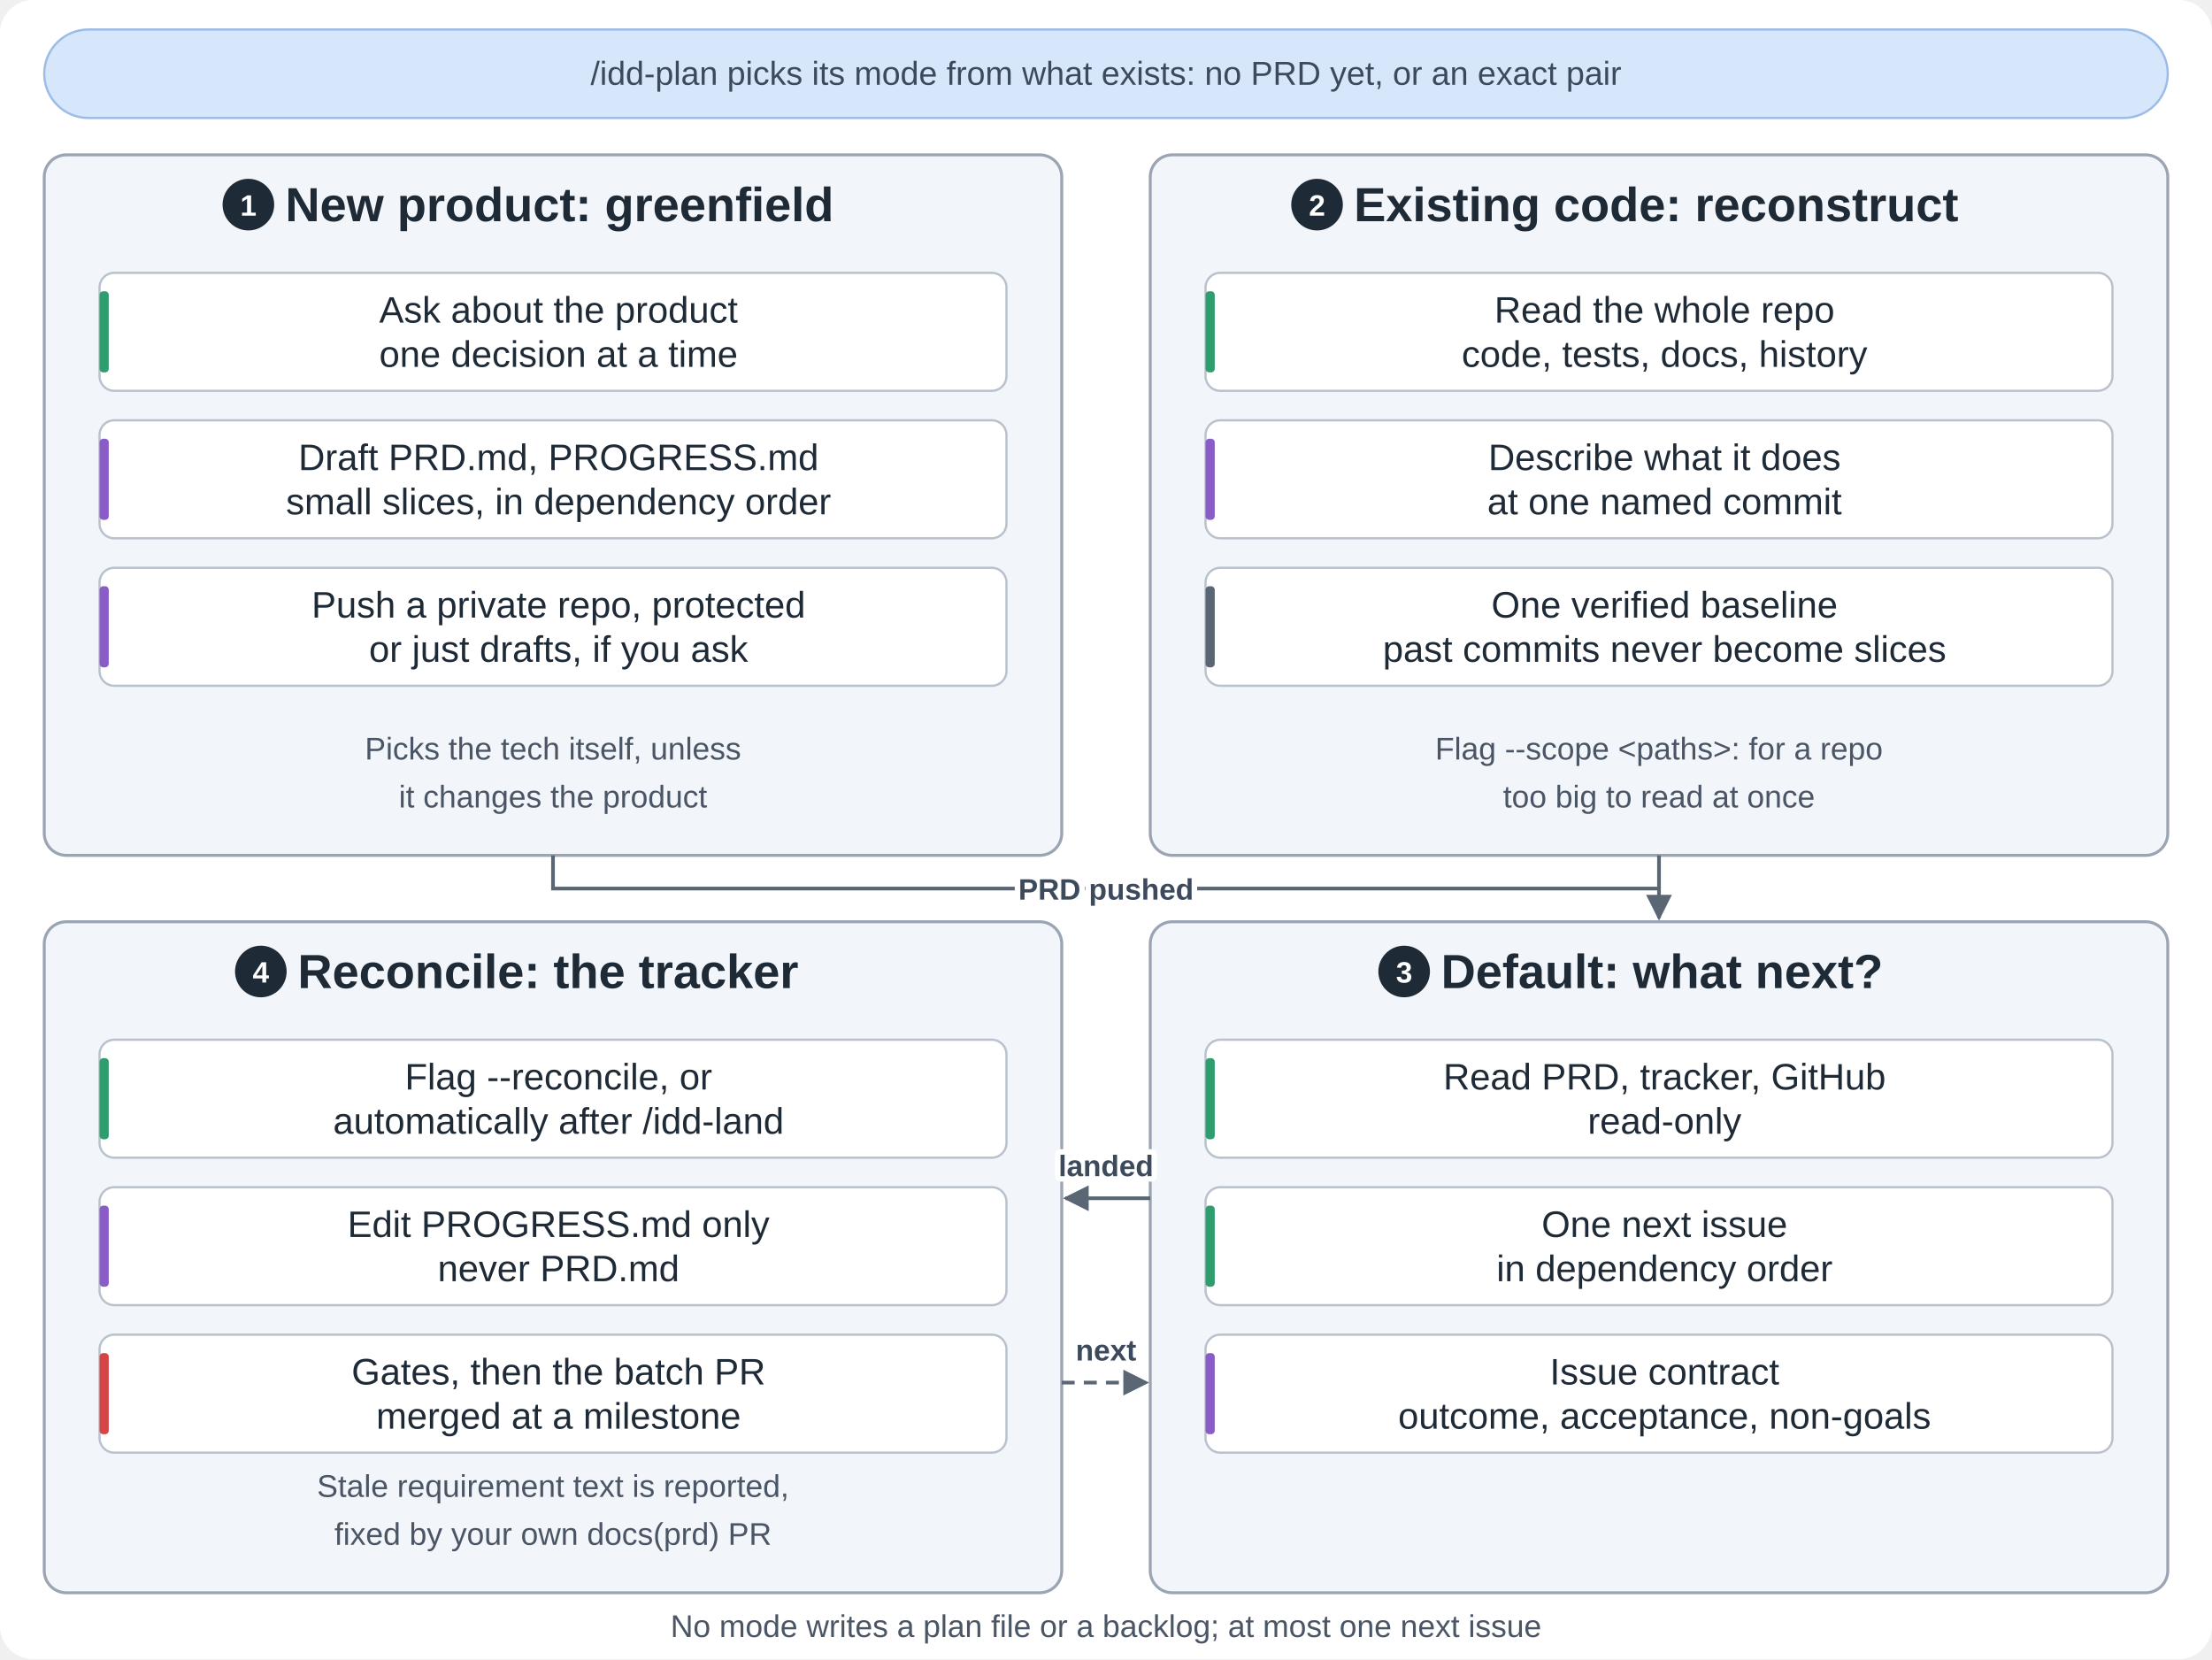
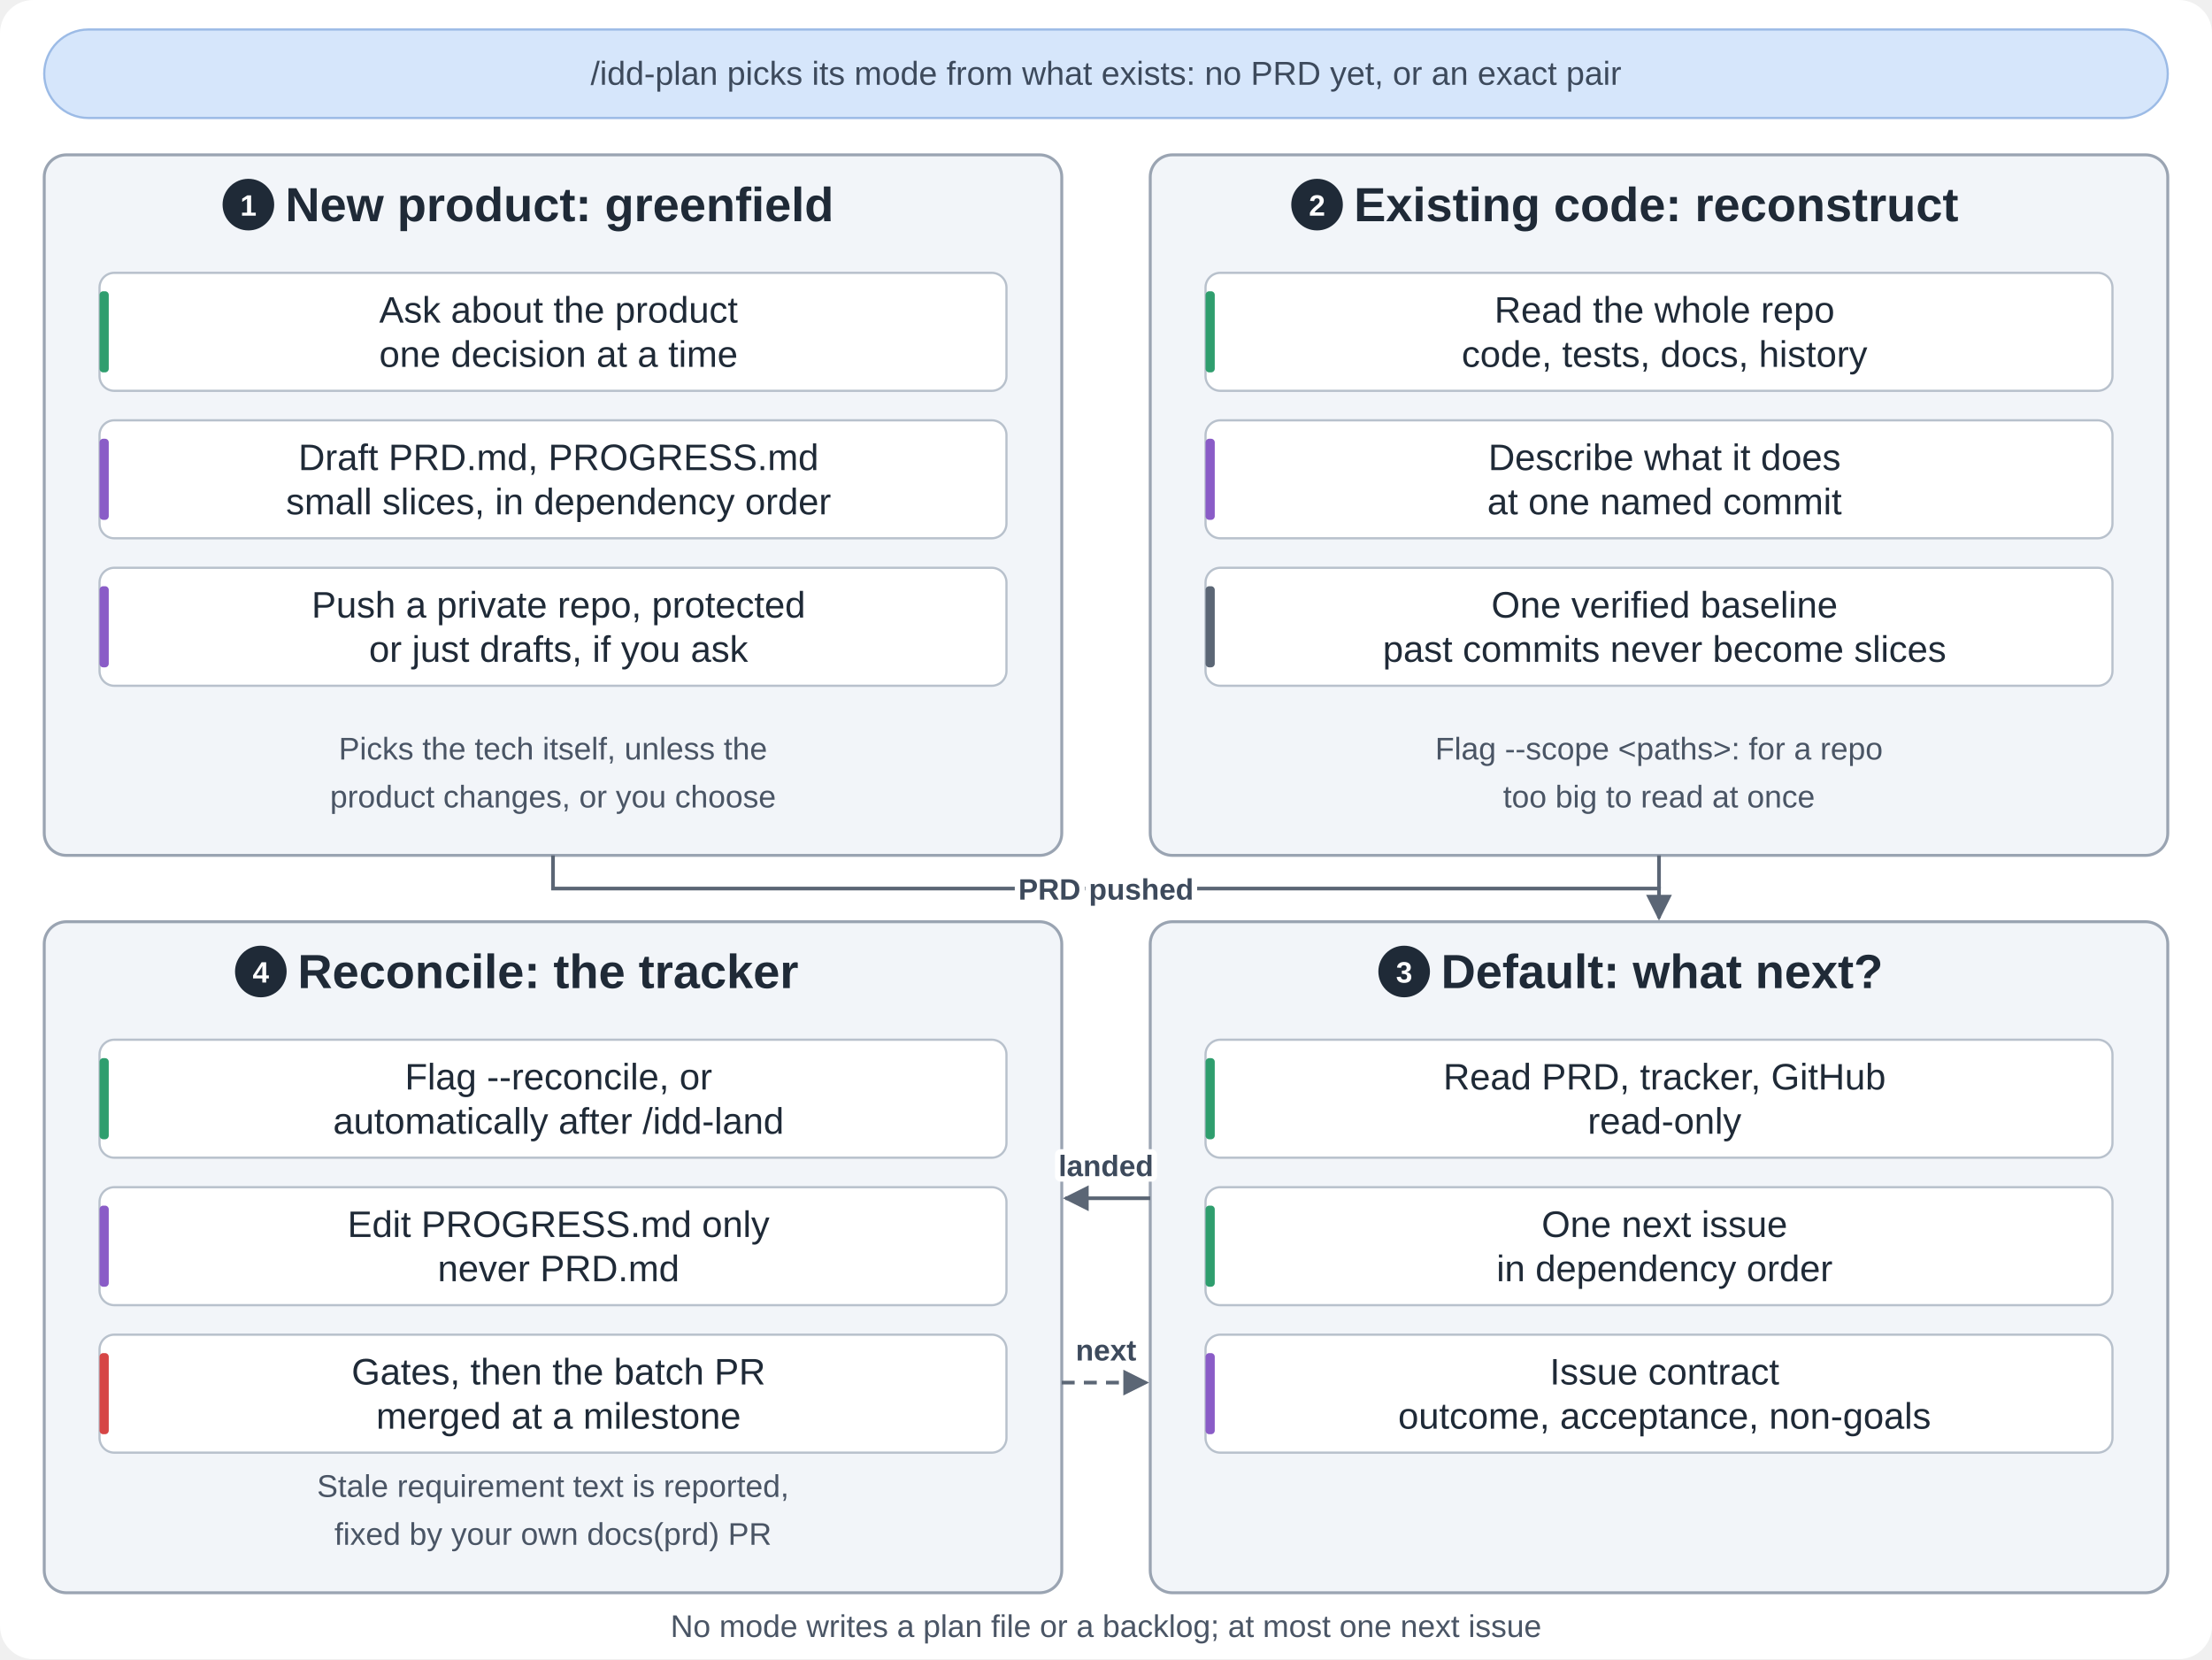
<svg xmlns="http://www.w3.org/2000/svg" viewBox="0 0 1200 900" width="1200" height="900" role="img" aria-labelledby="t d">
  <defs>
    <marker id="arr" viewBox="0 0 10 10" refX="9" refY="5" markerWidth="7" markerHeight="7" orient="auto">
      <path d="M0 0L10 5L0 10z" fill="#5b6675" />
    </marker>
    <marker id="ca" viewBox="0 0 10 10" refX="5" refY="5" markerWidth="6" markerHeight="6" orient="auto">
      <path d="M0 0L10 5L0 10z" fill="#5b6675" />
    </marker>
  </defs>
  <style>
text{font-family:-apple-system,"Helvetica Neue",Arial,"PingFang SC",sans-serif;fill:#1f2a37}
.gt{font-size:26px;font-weight:700}
.st{font-size:20px;font-weight:700}
.ag{font-size:20px}
.q{font-size:18px;fill:#3d4a5c}
.lb{font-size:17px;fill:#4a5565}
.al{font-size:16px;font-weight:600;fill:#3d4a5c;paint-order:stroke;stroke:#ffffff;stroke-width:6px;stroke-linejoin:round}
.grp{fill:#f2f5f9;stroke:#9aa4b2;stroke-width:1.6}
.sub{fill:#e8edf3;stroke:#b8c1cc;stroke-width:1.2}
.agent{fill:#ffffff;stroke:#b8c1cc;stroke-width:1.2}
.human{fill:#d6e6fb;stroke:#9cbbe6;stroke-width:1.2}
.front{fill:#dcf0e0;stroke:#9ccfa8;stroke-width:1.2}
.flow{stroke:#5b6675;stroke-width:2;fill:none;marker-end:url(#arr)}
.back{stroke-dasharray:7 5}
.cyc{stroke:#5b6675;stroke-width:2;fill:none;marker-end:url(#ca)}
.num{fill:#1f2a37}
.numt{font-size:16px;font-weight:700;fill:#ffffff}
</style>
  <rect width="1200" height="900" rx="18" fill="#ffffff" />
  <rect x="24" y="16" width="1152" height="48" rx="24.0" class="human" />
  <text x="600.0" y="46.0" class="q" text-anchor="middle">/idd-plan picks its mode from what exists: no PRD yet, or an exact pair</text>
  <rect x="24" y="84" width="552" height="380" rx="12" class="grp" />
  <circle cx="134.75" cy="111" r="14" class="num" />
  <text x="134.75" y="117" class="numt" text-anchor="middle">1</text>
  <text x="154.75" y="120" class="gt" text-anchor="start">New product: greenfield</text>
  <rect x="54" y="148" width="492" height="64" rx="8" class="agent" />
  <rect x="54" y="158" width="5" height="44" rx="2" fill="#2f9e6e" />
  <text x="303.0" y="175.0" class="ag" text-anchor="middle">Ask about the product</text>
  <text x="303.0" y="199.0" class="ag" text-anchor="middle">one decision at a time</text>
  <rect x="54" y="228" width="492" height="64" rx="8" class="agent" />
  <rect x="54" y="238" width="5" height="44" rx="2" fill="#8a5cc7" />
  <text x="303.0" y="255.0" class="ag" text-anchor="middle">Draft PRD.md, PROGRESS.md</text>
  <text x="303.0" y="279.0" class="ag" text-anchor="middle">small slices, in dependency order</text>
  <rect x="54" y="308" width="492" height="64" rx="8" class="agent" />
  <rect x="54" y="318" width="5" height="44" rx="2" fill="#8a5cc7" />
  <text x="303.0" y="335.0" class="ag" text-anchor="middle">Push a private repo, protected</text>
  <text x="303.0" y="359.0" class="ag" text-anchor="middle">or just drafts, if you ask</text>
-   <text x="300.0" y="412" class="lb" text-anchor="middle">Picks the tech itself, unless</text>
-   <text x="300.0" y="438" class="lb" text-anchor="middle">it changes the product</text>
+   <text x="300.0" y="412" class="lb" text-anchor="middle">Picks the tech itself, unless the</text>
+   <text x="300.0" y="438" class="lb" text-anchor="middle">product changes, or you choose</text>
  <rect x="624" y="84" width="552" height="380" rx="12" class="grp" />
  <circle cx="714.5" cy="111" r="14" class="num" />
  <text x="714.5" y="117" class="numt" text-anchor="middle">2</text>
  <text x="734.5" y="120" class="gt" text-anchor="start">Existing code: reconstruct</text>
  <rect x="654" y="148" width="492" height="64" rx="8" class="agent" />
  <rect x="654" y="158" width="5" height="44" rx="2" fill="#2f9e6e" />
  <text x="903.0" y="175.0" class="ag" text-anchor="middle">Read the whole repo</text>
  <text x="903.0" y="199.0" class="ag" text-anchor="middle">code, tests, docs, history</text>
  <rect x="654" y="228" width="492" height="64" rx="8" class="agent" />
  <rect x="654" y="238" width="5" height="44" rx="2" fill="#8a5cc7" />
  <text x="903.0" y="255.0" class="ag" text-anchor="middle">Describe what it does</text>
  <text x="903.0" y="279.0" class="ag" text-anchor="middle">at one named commit</text>
  <rect x="654" y="308" width="492" height="64" rx="8" class="agent" />
  <rect x="654" y="318" width="5" height="44" rx="2" fill="#5b6675" />
  <text x="903.0" y="335.0" class="ag" text-anchor="middle">One verified baseline</text>
  <text x="903.0" y="359.0" class="ag" text-anchor="middle">past commits never become slices</text>
  <text x="900.0" y="412" class="lb" text-anchor="middle">Flag --scope &lt;paths&gt;: for a repo</text>
  <text x="900.0" y="438" class="lb" text-anchor="middle">too big to read at once</text>
  <rect x="624" y="500" width="552" height="364" rx="12" class="grp" />
  <circle cx="761.75" cy="527" r="14" class="num" />
  <text x="761.75" y="533" class="numt" text-anchor="middle">3</text>
  <text x="781.75" y="536" class="gt" text-anchor="start">Default: what next?</text>
  <rect x="654" y="564" width="492" height="64" rx="8" class="agent" />
  <rect x="654" y="574" width="5" height="44" rx="2" fill="#2f9e6e" />
  <text x="903.0" y="591.0" class="ag" text-anchor="middle">Read PRD, tracker, GitHub</text>
  <text x="903.0" y="615.0" class="ag" text-anchor="middle">read-only</text>
  <rect x="654" y="644" width="492" height="64" rx="8" class="agent" />
  <rect x="654" y="654" width="5" height="44" rx="2" fill="#2f9e6e" />
  <text x="903.0" y="671.0" class="ag" text-anchor="middle">One next issue</text>
  <text x="903.0" y="695.0" class="ag" text-anchor="middle">in dependency order</text>
  <rect x="654" y="724" width="492" height="64" rx="8" class="agent" />
  <rect x="654" y="734" width="5" height="44" rx="2" fill="#8a5cc7" />
  <text x="903.0" y="751.0" class="ag" text-anchor="middle">Issue contract</text>
  <text x="903.0" y="775.0" class="ag" text-anchor="middle">outcome, acceptance, non-goals</text>
  <rect x="24" y="500" width="552" height="364" rx="12" class="grp" />
  <circle cx="141.5" cy="527" r="14" class="num" />
  <text x="141.5" y="533" class="numt" text-anchor="middle">4</text>
  <text x="161.5" y="536" class="gt" text-anchor="start">Reconcile: the tracker</text>
  <rect x="54" y="564" width="492" height="64" rx="8" class="agent" />
  <rect x="54" y="574" width="5" height="44" rx="2" fill="#2f9e6e" />
  <text x="303.0" y="591.0" class="ag" text-anchor="middle">Flag --reconcile, or</text>
  <text x="303.0" y="615.0" class="ag" text-anchor="middle">automatically after /idd-land</text>
  <rect x="54" y="644" width="492" height="64" rx="8" class="agent" />
  <rect x="54" y="654" width="5" height="44" rx="2" fill="#8a5cc7" />
  <text x="303.0" y="671.0" class="ag" text-anchor="middle">Edit PROGRESS.md only</text>
  <text x="303.0" y="695.0" class="ag" text-anchor="middle">never PRD.md</text>
  <rect x="54" y="724" width="492" height="64" rx="8" class="agent" />
  <rect x="54" y="734" width="5" height="44" rx="2" fill="#d64545" />
  <text x="303.0" y="751.0" class="ag" text-anchor="middle">Gates, then the batch PR</text>
  <text x="303.0" y="775.0" class="ag" text-anchor="middle">merged at a milestone</text>
  <text x="300.0" y="812" class="lb" text-anchor="middle">Stale requirement text is reported,</text>
  <text x="300.0" y="838" class="lb" text-anchor="middle">fixed by your own docs(prd) PR</text>
  <path d="M300.0 464V482H900.0V498" class="flow" />
  <text x="600" y="488" class="al" text-anchor="middle">PRD pushed</text>
  <path d="M900.0 464V482" stroke="#5b6675" stroke-width="2" fill="none" />
  <path d="M624 650H578" class="flow" />
  <text x="600" y="638" class="al" text-anchor="middle">landed</text>
  <path d="M576 750H622" class="flow back" />
  <text x="600" y="738" class="al" text-anchor="middle">next</text>
  <text x="600" y="888" class="lb" text-anchor="middle">No mode writes a plan file or a backlog; at most one next issue</text>
</svg>
